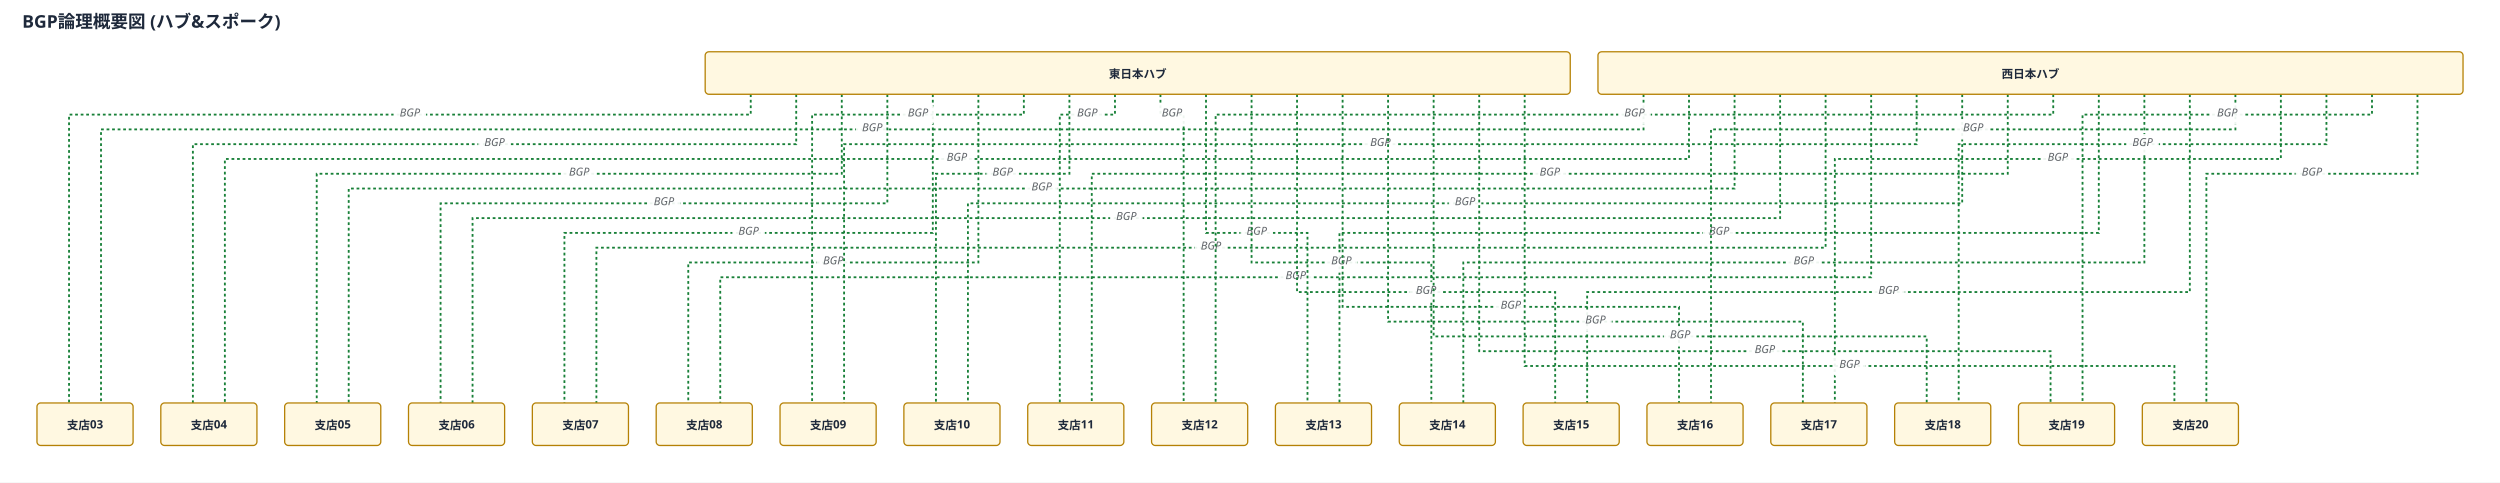
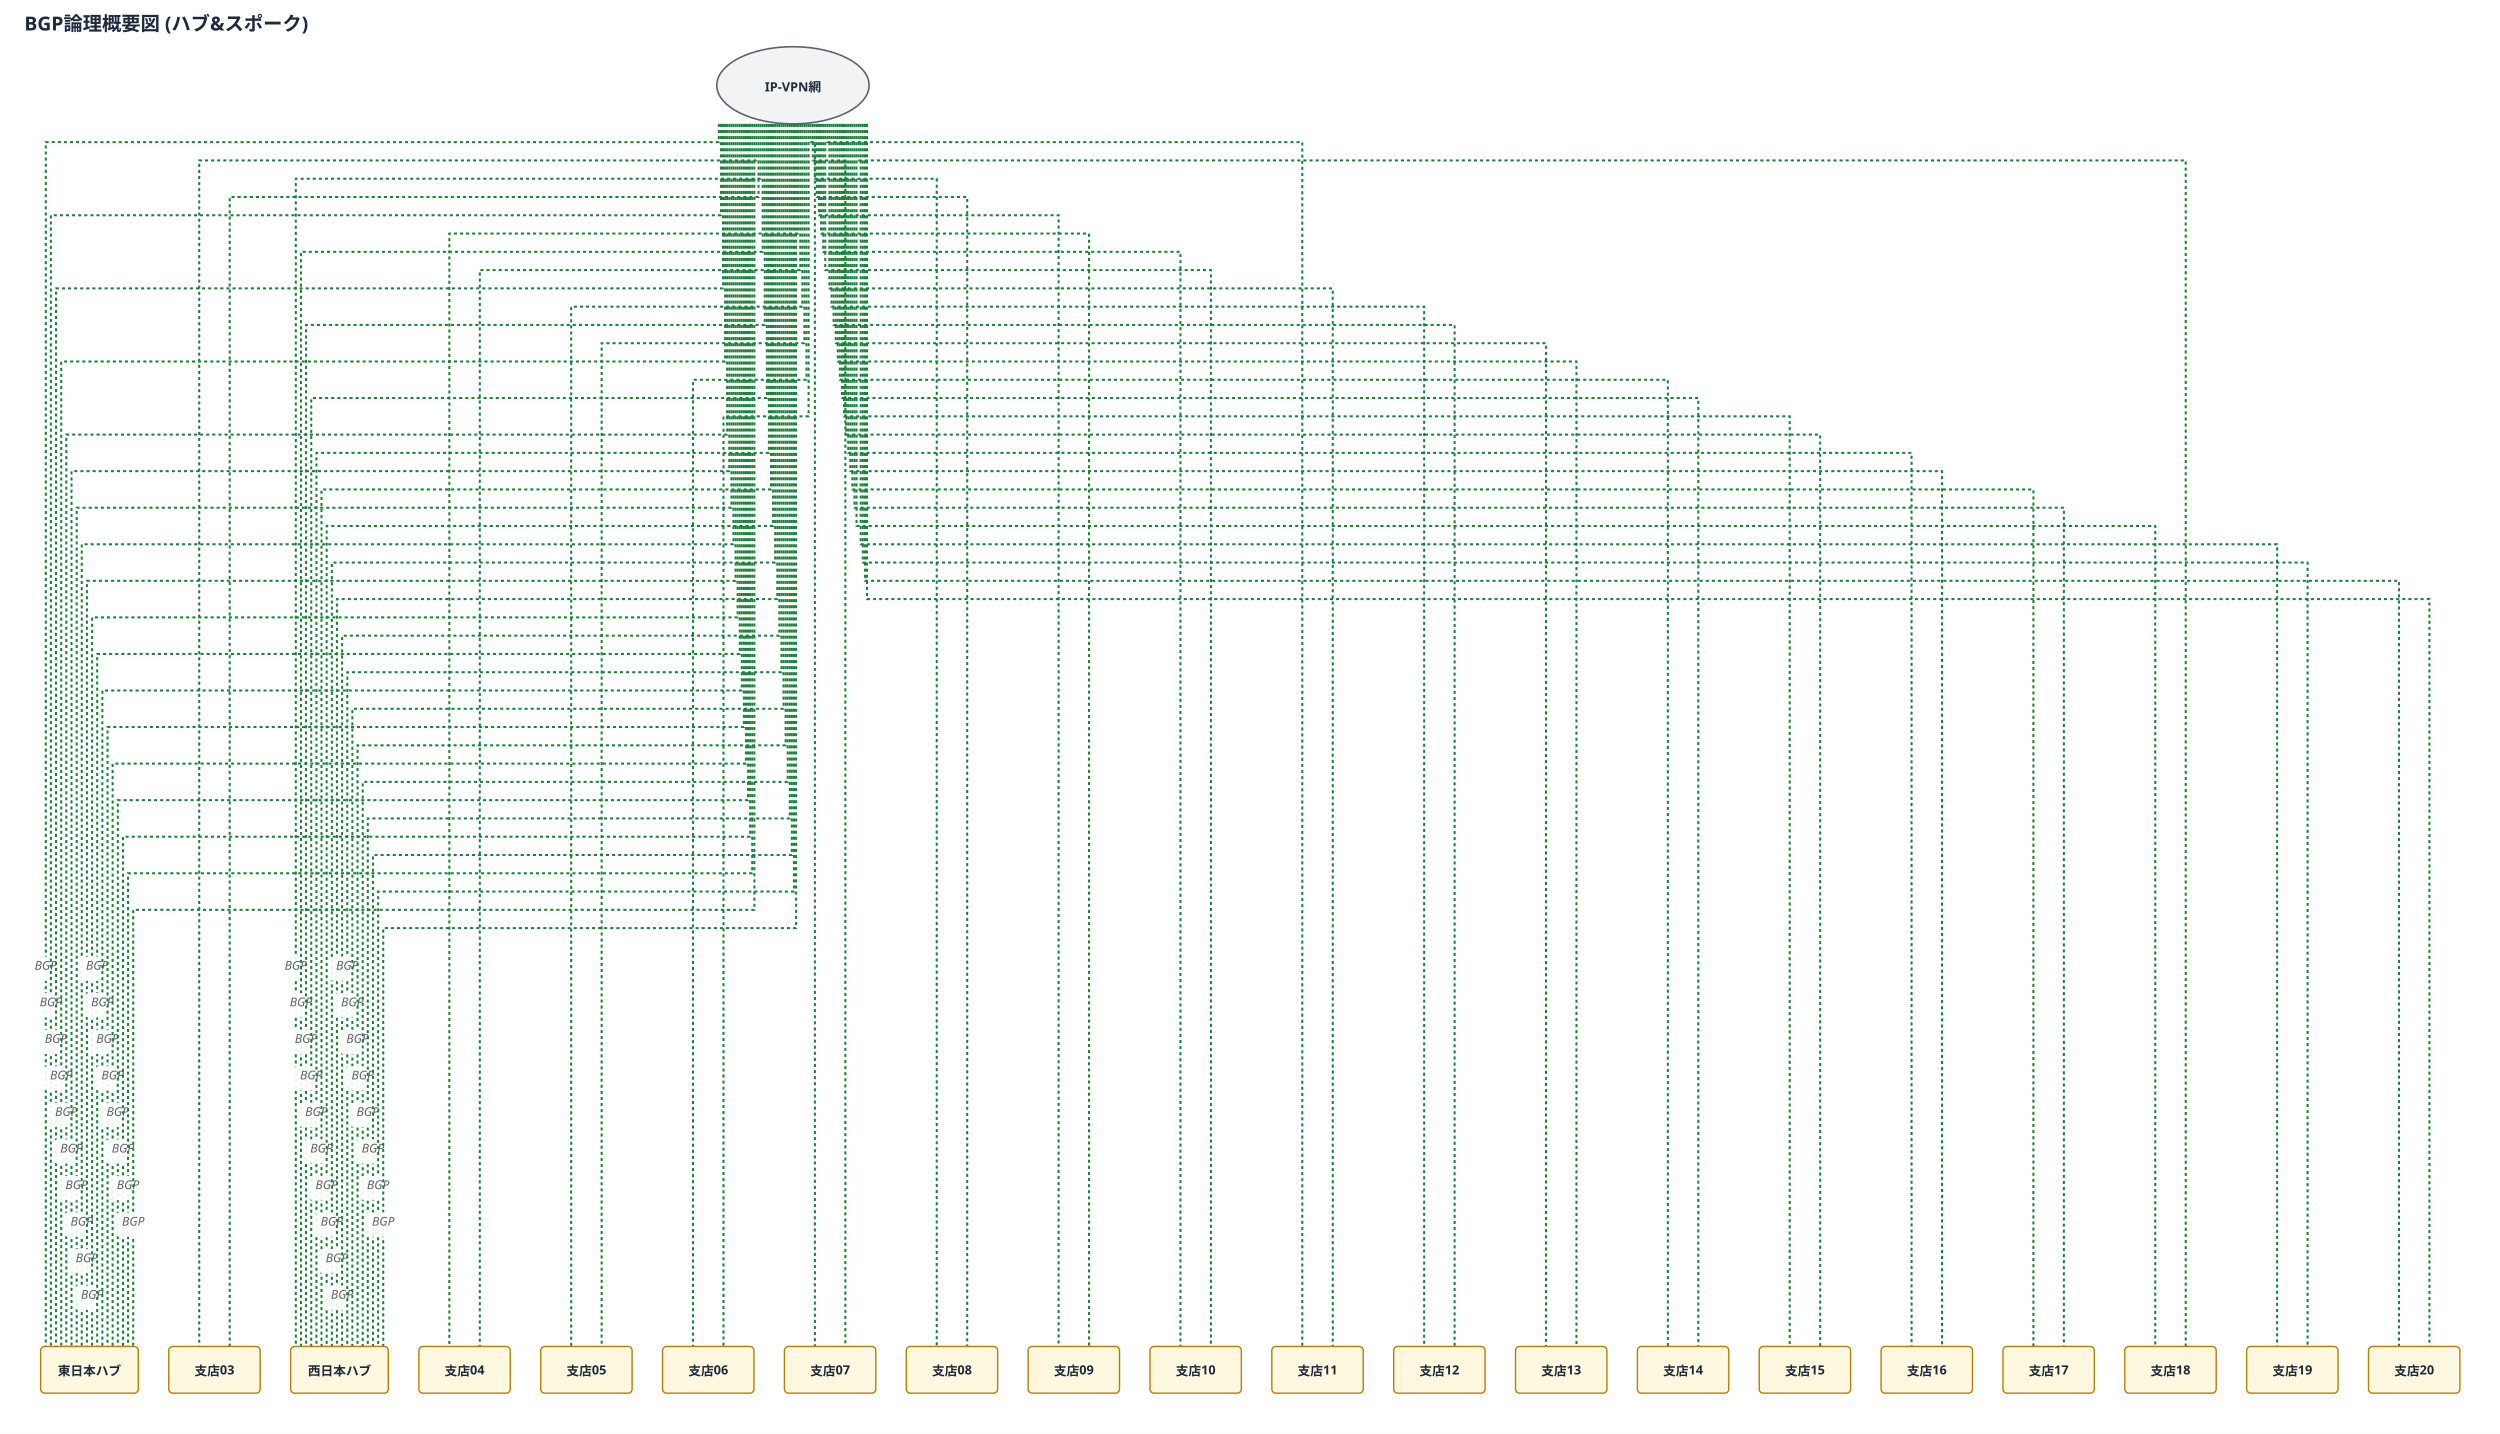
- <svg xmlns="http://www.w3.org/2000/svg" width="2705" height="522" viewBox="0 0 2705 522" font-family="'Segoe UI','Hiragino Sans','Noto Sans JP',Meiryo,sans-serif">
+ <svg xmlns="http://www.w3.org/2000/svg" width="2462" height="1412" viewBox="0 0 2462 1412" font-family="'Segoe UI','Hiragino Sans','Noto Sans JP',Meiryo,sans-serif">
  <defs />
  <rect width="100%" height="100%" fill="#ffffff" />
  <text x="24" y="30" font-size="19" font-weight="700" fill="#1e293b">BGP論理概要図 (ハブ&amp;スポーク)</text>
-   <polyline points="812.3,102.0 812.3,124.0 74.7,124.0 74.7,436.0" fill="none" stroke="#188038" stroke-width="2.0" opacity="1.0" stroke-dasharray="3 3" />
-   <rect x="425.8" y="113.0" width="35.2" height="22.0" rx="4" fill="#ffffff" fill-opacity="0.92" opacity="1.0" />
-   <text x="443.5" y="126.0" text-anchor="middle" font-size="12" font-style="italic" font-weight="400" fill="#5f6368" opacity="1.0">BGP</text>
-   <polyline points="1778.3,102.0 1778.3,140.0 109.3,140.0 109.3,436.0" fill="none" stroke="#188038" stroke-width="2.0" opacity="1.0" stroke-dasharray="3 3" />
-   <rect x="926.2" y="129.0" width="35.2" height="22.0" rx="4" fill="#ffffff" fill-opacity="0.92" opacity="1.0" />
-   <text x="943.8" y="142.0" text-anchor="middle" font-size="12" font-style="italic" font-weight="400" fill="#5f6368" opacity="1.0">BGP</text>
-   <polyline points="861.5,102.0 861.5,156.0 208.7,156.0 208.7,436.0" fill="none" stroke="#188038" stroke-width="2.0" opacity="1.0" stroke-dasharray="3 3" />
-   <rect x="517.5" y="145.0" width="35.2" height="22.0" rx="4" fill="#ffffff" fill-opacity="0.92" opacity="1.0" />
-   <text x="535.1" y="158.0" text-anchor="middle" font-size="12" font-style="italic" font-weight="400" fill="#5f6368" opacity="1.0">BGP</text>
-   <polyline points="1827.5,102.0 1827.5,172.0 243.3,172.0 243.3,436.0" fill="none" stroke="#188038" stroke-width="2.0" opacity="1.0" stroke-dasharray="3 3" />
-   <rect x="1017.8" y="161.0" width="35.2" height="22.0" rx="4" fill="#ffffff" fill-opacity="0.92" opacity="1.0" />
-   <text x="1035.4" y="174.0" text-anchor="middle" font-size="12" font-style="italic" font-weight="400" fill="#5f6368" opacity="1.0">BGP</text>
-   <polyline points="910.8,102.0 910.8,188.0 342.7,188.0 342.7,436.0" fill="none" stroke="#188038" stroke-width="2.0" opacity="1.0" stroke-dasharray="3 3" />
-   <rect x="609.1" y="177.0" width="35.2" height="22.0" rx="4" fill="#ffffff" fill-opacity="0.92" opacity="1.0" />
-   <text x="626.7" y="190.0" text-anchor="middle" font-size="12" font-style="italic" font-weight="400" fill="#5f6368" opacity="1.0">BGP</text>
-   <polyline points="1876.8,102.0 1876.8,204.0 377.3,204.0 377.3,436.0" fill="none" stroke="#188038" stroke-width="2.0" opacity="1.0" stroke-dasharray="3 3" />
-   <rect x="1109.4" y="193.0" width="35.2" height="22.0" rx="4" fill="#ffffff" fill-opacity="0.92" opacity="1.0" />
-   <text x="1127.1" y="206.0" text-anchor="middle" font-size="12" font-style="italic" font-weight="400" fill="#5f6368" opacity="1.0">BGP</text>
-   <polyline points="960.1,102.0 960.1,220.0 476.7,220.0 476.7,436.0" fill="none" stroke="#188038" stroke-width="2.0" opacity="1.0" stroke-dasharray="3 3" />
-   <rect x="700.7" y="209.0" width="35.2" height="22.0" rx="4" fill="#ffffff" fill-opacity="0.92" opacity="1.0" />
-   <text x="718.4" y="222.0" text-anchor="middle" font-size="12" font-style="italic" font-weight="400" fill="#5f6368" opacity="1.0">BGP</text>
-   <polyline points="1926.1,102.0 1926.1,236.0 511.3,236.0 511.3,436.0" fill="none" stroke="#188038" stroke-width="2.0" opacity="1.0" stroke-dasharray="3 3" />
-   <rect x="1201.1" y="225.0" width="35.2" height="22.0" rx="4" fill="#ffffff" fill-opacity="0.92" opacity="1.0" />
-   <text x="1218.7" y="238.0" text-anchor="middle" font-size="12" font-style="italic" font-weight="400" fill="#5f6368" opacity="1.0">BGP</text>
-   <polyline points="1009.3,102.0 1009.3,252.0 610.7,252.0 610.7,436.0" fill="none" stroke="#188038" stroke-width="2.0" opacity="1.0" stroke-dasharray="3 3" />
-   <rect x="792.4" y="241.0" width="35.2" height="22.0" rx="4" fill="#ffffff" fill-opacity="0.92" opacity="1.0" />
-   <text x="810.0" y="254.0" text-anchor="middle" font-size="12" font-style="italic" font-weight="400" fill="#5f6368" opacity="1.0">BGP</text>
-   <polyline points="1975.3,102.0 1975.3,268.0 645.3,268.0 645.3,436.0" fill="none" stroke="#188038" stroke-width="2.0" opacity="1.0" stroke-dasharray="3 3" />
-   <rect x="1292.7" y="257.0" width="35.2" height="22.0" rx="4" fill="#ffffff" fill-opacity="0.92" opacity="1.0" />
-   <text x="1310.3" y="270.0" text-anchor="middle" font-size="12" font-style="italic" font-weight="400" fill="#5f6368" opacity="1.0">BGP</text>
-   <polyline points="1058.6,102.0 1058.6,284.0 744.7,284.0 744.7,436.0" fill="none" stroke="#188038" stroke-width="2.0" opacity="1.0" stroke-dasharray="3 3" />
-   <rect x="884.0" y="273.0" width="35.2" height="22.0" rx="4" fill="#ffffff" fill-opacity="0.92" opacity="1.0" />
-   <text x="901.6" y="286.0" text-anchor="middle" font-size="12" font-style="italic" font-weight="400" fill="#5f6368" opacity="1.0">BGP</text>
-   <polyline points="2024.6,102.0 2024.6,300.0 779.3,300.0 779.3,436.0" fill="none" stroke="#188038" stroke-width="2.0" opacity="1.0" stroke-dasharray="3 3" />
-   <rect x="1384.3" y="289.0" width="35.2" height="22.0" rx="4" fill="#ffffff" fill-opacity="0.92" opacity="1.0" />
-   <text x="1402.0" y="302.0" text-anchor="middle" font-size="12" font-style="italic" font-weight="400" fill="#5f6368" opacity="1.0">BGP</text>
-   <polyline points="1107.8,102.0 1107.8,124.0 878.7,124.0 878.7,436.0" fill="none" stroke="#188038" stroke-width="2.0" opacity="1.0" stroke-dasharray="3 3" />
-   <rect x="975.6" y="113.0" width="35.2" height="22.0" rx="4" fill="#ffffff" fill-opacity="0.92" opacity="1.0" />
-   <text x="993.3" y="126.0" text-anchor="middle" font-size="12" font-style="italic" font-weight="400" fill="#5f6368" opacity="1.0">BGP</text>
-   <polyline points="2073.8,102.0 2073.8,156.0 913.3,156.0 913.3,436.0" fill="none" stroke="#188038" stroke-width="2.0" opacity="1.0" stroke-dasharray="3 3" />
-   <rect x="1476.0" y="145.0" width="35.2" height="22.0" rx="4" fill="#ffffff" fill-opacity="0.92" opacity="1.0" />
-   <text x="1493.6" y="158.0" text-anchor="middle" font-size="12" font-style="italic" font-weight="400" fill="#5f6368" opacity="1.0">BGP</text>
-   <polyline points="1157.1,102.0 1157.1,188.0 1012.7,188.0 1012.7,436.0" fill="none" stroke="#188038" stroke-width="2.0" opacity="1.0" stroke-dasharray="3 3" />
-   <rect x="1067.3" y="177.0" width="35.2" height="22.0" rx="4" fill="#ffffff" fill-opacity="0.92" opacity="1.0" />
-   <text x="1084.9" y="190.0" text-anchor="middle" font-size="12" font-style="italic" font-weight="400" fill="#5f6368" opacity="1.0">BGP</text>
-   <polyline points="2123.1,102.0 2123.1,220.0 1047.3,220.0 1047.3,436.0" fill="none" stroke="#188038" stroke-width="2.0" opacity="1.0" stroke-dasharray="3 3" />
-   <rect x="1567.6" y="209.0" width="35.2" height="22.0" rx="4" fill="#ffffff" fill-opacity="0.92" opacity="1.0" />
-   <text x="1585.2" y="222.0" text-anchor="middle" font-size="12" font-style="italic" font-weight="400" fill="#5f6368" opacity="1.0">BGP</text>
-   <polyline points="1206.4,102.0 1206.4,124.0 1146.7,124.0 1146.7,436.0" fill="none" stroke="#188038" stroke-width="2.0" opacity="1.0" stroke-dasharray="3 3" />
-   <rect x="1158.9" y="113.0" width="35.2" height="22.0" rx="4" fill="#ffffff" fill-opacity="0.92" opacity="1.0" />
-   <text x="1176.5" y="126.0" text-anchor="middle" font-size="12" font-style="italic" font-weight="400" fill="#5f6368" opacity="1.0">BGP</text>
-   <polyline points="2172.4,102.0 2172.4,188.0 1181.3,188.0 1181.3,436.0" fill="none" stroke="#188038" stroke-width="2.0" opacity="1.0" stroke-dasharray="3 3" />
-   <rect x="1659.2" y="177.0" width="35.2" height="22.0" rx="4" fill="#ffffff" fill-opacity="0.92" opacity="1.0" />
-   <text x="1676.9" y="190.0" text-anchor="middle" font-size="12" font-style="italic" font-weight="400" fill="#5f6368" opacity="1.0">BGP</text>
-   <polyline points="1255.6,102.0 1255.6,124.0 1280.7,124.0 1280.7,436.0" fill="none" stroke="#188038" stroke-width="2.0" opacity="1.0" stroke-dasharray="3 3" />
-   <rect x="1250.5" y="113.0" width="35.2" height="22.0" rx="4" fill="#ffffff" fill-opacity="0.92" opacity="1.0" />
-   <text x="1268.1" y="126.0" text-anchor="middle" font-size="12" font-style="italic" font-weight="400" fill="#5f6368" opacity="1.0">BGP</text>
-   <polyline points="2221.6,102.0 2221.6,124.0 1315.3,124.0 1315.3,436.0" fill="none" stroke="#188038" stroke-width="2.0" opacity="1.0" stroke-dasharray="3 3" />
-   <rect x="1750.9" y="113.0" width="35.2" height="22.0" rx="4" fill="#ffffff" fill-opacity="0.92" opacity="1.0" />
-   <text x="1768.5" y="126.0" text-anchor="middle" font-size="12" font-style="italic" font-weight="400" fill="#5f6368" opacity="1.0">BGP</text>
-   <polyline points="1304.9,102.0 1304.9,252.0 1414.7,252.0 1414.7,436.0" fill="none" stroke="#188038" stroke-width="2.0" opacity="1.0" stroke-dasharray="3 3" />
-   <rect x="1342.2" y="241.0" width="35.2" height="22.0" rx="4" fill="#ffffff" fill-opacity="0.92" opacity="1.0" />
-   <text x="1359.8" y="254.0" text-anchor="middle" font-size="12" font-style="italic" font-weight="400" fill="#5f6368" opacity="1.0">BGP</text>
-   <polyline points="2270.9,102.0 2270.9,252.0 1449.3,252.0 1449.3,436.0" fill="none" stroke="#188038" stroke-width="2.0" opacity="1.0" stroke-dasharray="3 3" />
-   <rect x="1842.5" y="241.0" width="35.2" height="22.0" rx="4" fill="#ffffff" fill-opacity="0.92" opacity="1.0" />
-   <text x="1860.1" y="254.0" text-anchor="middle" font-size="12" font-style="italic" font-weight="400" fill="#5f6368" opacity="1.0">BGP</text>
-   <polyline points="1354.2,102.0 1354.2,284.0 1548.7,284.0 1548.7,436.0" fill="none" stroke="#188038" stroke-width="2.0" opacity="1.0" stroke-dasharray="3 3" />
-   <rect x="1433.8" y="273.0" width="35.2" height="22.0" rx="4" fill="#ffffff" fill-opacity="0.92" opacity="1.0" />
-   <text x="1451.4" y="286.0" text-anchor="middle" font-size="12" font-style="italic" font-weight="400" fill="#5f6368" opacity="1.0">BGP</text>
-   <polyline points="2320.2,102.0 2320.2,284.0 1583.3,284.0 1583.3,436.0" fill="none" stroke="#188038" stroke-width="2.0" opacity="1.0" stroke-dasharray="3 3" />
-   <rect x="1934.1" y="273.0" width="35.2" height="22.0" rx="4" fill="#ffffff" fill-opacity="0.92" opacity="1.0" />
-   <text x="1951.7" y="286.0" text-anchor="middle" font-size="12" font-style="italic" font-weight="400" fill="#5f6368" opacity="1.0">BGP</text>
-   <polyline points="1403.4,102.0 1403.4,316.0 1682.7,316.0 1682.7,436.0" fill="none" stroke="#188038" stroke-width="2.0" opacity="1.0" stroke-dasharray="3 3" />
-   <rect x="1525.4" y="305.0" width="35.2" height="22.0" rx="4" fill="#ffffff" fill-opacity="0.92" opacity="1.0" />
-   <text x="1543.0" y="318.0" text-anchor="middle" font-size="12" font-style="italic" font-weight="400" fill="#5f6368" opacity="1.0">BGP</text>
-   <polyline points="2369.4,102.0 2369.4,316.0 1717.3,316.0 1717.3,436.0" fill="none" stroke="#188038" stroke-width="2.0" opacity="1.0" stroke-dasharray="3 3" />
-   <rect x="2025.8" y="305.0" width="35.2" height="22.0" rx="4" fill="#ffffff" fill-opacity="0.92" opacity="1.0" />
-   <text x="2043.4" y="318.0" text-anchor="middle" font-size="12" font-style="italic" font-weight="400" fill="#5f6368" opacity="1.0">BGP</text>
-   <polyline points="1452.7,102.0 1452.7,332.0 1816.7,332.0 1816.7,436.0" fill="none" stroke="#188038" stroke-width="2.0" opacity="1.0" stroke-dasharray="3 3" />
-   <rect x="1617.1" y="321.0" width="35.2" height="22.0" rx="4" fill="#ffffff" fill-opacity="0.92" opacity="1.0" />
-   <text x="1634.7" y="334.0" text-anchor="middle" font-size="12" font-style="italic" font-weight="400" fill="#5f6368" opacity="1.0">BGP</text>
-   <polyline points="2418.7,102.0 2418.7,140.0 1851.3,140.0 1851.3,436.0" fill="none" stroke="#188038" stroke-width="2.0" opacity="1.0" stroke-dasharray="3 3" />
-   <rect x="2117.4" y="129.0" width="35.2" height="22.0" rx="4" fill="#ffffff" fill-opacity="0.92" opacity="1.0" />
-   <text x="2135.0" y="142.0" text-anchor="middle" font-size="12" font-style="italic" font-weight="400" fill="#5f6368" opacity="1.0">BGP</text>
-   <polyline points="1501.9,102.0 1501.9,348.0 1950.7,348.0 1950.7,436.0" fill="none" stroke="#188038" stroke-width="2.0" opacity="1.0" stroke-dasharray="3 3" />
-   <rect x="1708.7" y="337.0" width="35.2" height="22.0" rx="4" fill="#ffffff" fill-opacity="0.92" opacity="1.0" />
-   <text x="1726.3" y="350.0" text-anchor="middle" font-size="12" font-style="italic" font-weight="400" fill="#5f6368" opacity="1.0">BGP</text>
-   <polyline points="2467.9,102.0 2467.9,172.0 1985.3,172.0 1985.3,436.0" fill="none" stroke="#188038" stroke-width="2.0" opacity="1.0" stroke-dasharray="3 3" />
-   <rect x="2209.0" y="161.0" width="35.2" height="22.0" rx="4" fill="#ffffff" fill-opacity="0.92" opacity="1.0" />
-   <text x="2226.6" y="174.0" text-anchor="middle" font-size="12" font-style="italic" font-weight="400" fill="#5f6368" opacity="1.0">BGP</text>
-   <polyline points="1551.2,102.0 1551.2,364.0 2084.7,364.0 2084.7,436.0" fill="none" stroke="#188038" stroke-width="2.0" opacity="1.0" stroke-dasharray="3 3" />
-   <rect x="1800.3" y="353.0" width="35.2" height="22.0" rx="4" fill="#ffffff" fill-opacity="0.92" opacity="1.0" />
-   <text x="1817.9" y="366.0" text-anchor="middle" font-size="12" font-style="italic" font-weight="400" fill="#5f6368" opacity="1.0">BGP</text>
-   <polyline points="2517.2,102.0 2517.2,156.0 2119.3,156.0 2119.3,436.0" fill="none" stroke="#188038" stroke-width="2.0" opacity="1.0" stroke-dasharray="3 3" />
-   <rect x="2300.6" y="145.0" width="35.2" height="22.0" rx="4" fill="#ffffff" fill-opacity="0.92" opacity="1.0" />
-   <text x="2318.3" y="158.0" text-anchor="middle" font-size="12" font-style="italic" font-weight="400" fill="#5f6368" opacity="1.0">BGP</text>
-   <polyline points="1600.5,102.0 1600.5,380.0 2218.7,380.0 2218.7,436.0" fill="none" stroke="#188038" stroke-width="2.0" opacity="1.0" stroke-dasharray="3 3" />
-   <rect x="1891.9" y="369.0" width="35.2" height="22.0" rx="4" fill="#ffffff" fill-opacity="0.92" opacity="1.0" />
-   <text x="1909.6" y="382.0" text-anchor="middle" font-size="12" font-style="italic" font-weight="400" fill="#5f6368" opacity="1.0">BGP</text>
-   <polyline points="2566.5,102.0 2566.5,124.0 2253.3,124.0 2253.3,436.0" fill="none" stroke="#188038" stroke-width="2.0" opacity="1.0" stroke-dasharray="3 3" />
-   <rect x="2392.3" y="113.0" width="35.2" height="22.0" rx="4" fill="#ffffff" fill-opacity="0.92" opacity="1.0" />
-   <text x="2409.9" y="126.0" text-anchor="middle" font-size="12" font-style="italic" font-weight="400" fill="#5f6368" opacity="1.0">BGP</text>
-   <polyline points="1649.7,102.0 1649.7,396.0 2352.7,396.0 2352.7,436.0" fill="none" stroke="#188038" stroke-width="2.0" opacity="1.0" stroke-dasharray="3 3" />
-   <rect x="1983.6" y="385.0" width="35.2" height="22.0" rx="4" fill="#ffffff" fill-opacity="0.92" opacity="1.0" />
-   <text x="2001.2" y="398.0" text-anchor="middle" font-size="12" font-style="italic" font-weight="400" fill="#5f6368" opacity="1.0">BGP</text>
-   <polyline points="2615.7,102.0 2615.7,188.0 2387.3,188.0 2387.3,436.0" fill="none" stroke="#188038" stroke-width="2.0" opacity="1.0" stroke-dasharray="3 3" />
-   <rect x="2483.9" y="177.0" width="35.2" height="22.0" rx="4" fill="#ffffff" fill-opacity="0.92" opacity="1.0" />
-   <text x="2501.5" y="190.0" text-anchor="middle" font-size="12" font-style="italic" font-weight="400" fill="#5f6368" opacity="1.0">BGP</text>
-   <rect x="763.0" y="56.0" width="936.0" height="46.0" rx="4" fill="#fff8e1" stroke="#b58105" stroke-width="1.4" />
-   <text x="1231.0" y="79.0" text-anchor="middle" dominant-baseline="central" font-size="12.5" font-weight="600" fill="#1e293b">東日本ハブ</text>
-   <rect x="40.0" y="436.0" width="104.0" height="46.0" rx="4" fill="#fff8e1" stroke="#b58105" stroke-width="1.4" />
-   <text x="92.0" y="459.0" text-anchor="middle" dominant-baseline="central" font-size="12.5" font-weight="600" fill="#1e293b">支店03</text>
-   <rect x="1729.0" y="56.0" width="936.0" height="46.0" rx="4" fill="#fff8e1" stroke="#b58105" stroke-width="1.4" />
-   <text x="2197.0" y="79.0" text-anchor="middle" dominant-baseline="central" font-size="12.5" font-weight="600" fill="#1e293b">西日本ハブ</text>
-   <rect x="174.0" y="436.0" width="104.0" height="46.0" rx="4" fill="#fff8e1" stroke="#b58105" stroke-width="1.4" />
-   <text x="226.0" y="459.0" text-anchor="middle" dominant-baseline="central" font-size="12.5" font-weight="600" fill="#1e293b">支店04</text>
-   <rect x="308.0" y="436.0" width="104.0" height="46.0" rx="4" fill="#fff8e1" stroke="#b58105" stroke-width="1.4" />
-   <text x="360.0" y="459.0" text-anchor="middle" dominant-baseline="central" font-size="12.5" font-weight="600" fill="#1e293b">支店05</text>
-   <rect x="442.0" y="436.0" width="104.0" height="46.0" rx="4" fill="#fff8e1" stroke="#b58105" stroke-width="1.4" />
-   <text x="494.0" y="459.0" text-anchor="middle" dominant-baseline="central" font-size="12.5" font-weight="600" fill="#1e293b">支店06</text>
-   <rect x="576.0" y="436.0" width="104.0" height="46.0" rx="4" fill="#fff8e1" stroke="#b58105" stroke-width="1.4" />
-   <text x="628.0" y="459.0" text-anchor="middle" dominant-baseline="central" font-size="12.5" font-weight="600" fill="#1e293b">支店07</text>
-   <rect x="710.0" y="436.0" width="104.0" height="46.0" rx="4" fill="#fff8e1" stroke="#b58105" stroke-width="1.4" />
-   <text x="762.0" y="459.0" text-anchor="middle" dominant-baseline="central" font-size="12.5" font-weight="600" fill="#1e293b">支店08</text>
-   <rect x="844.0" y="436.0" width="104.0" height="46.0" rx="4" fill="#fff8e1" stroke="#b58105" stroke-width="1.4" />
-   <text x="896.0" y="459.0" text-anchor="middle" dominant-baseline="central" font-size="12.5" font-weight="600" fill="#1e293b">支店09</text>
-   <rect x="978.0" y="436.0" width="104.0" height="46.0" rx="4" fill="#fff8e1" stroke="#b58105" stroke-width="1.4" />
-   <text x="1030.0" y="459.0" text-anchor="middle" dominant-baseline="central" font-size="12.5" font-weight="600" fill="#1e293b">支店10</text>
-   <rect x="1112.0" y="436.0" width="104.0" height="46.0" rx="4" fill="#fff8e1" stroke="#b58105" stroke-width="1.4" />
-   <text x="1164.0" y="459.0" text-anchor="middle" dominant-baseline="central" font-size="12.5" font-weight="600" fill="#1e293b">支店11</text>
-   <rect x="1246.0" y="436.0" width="104.0" height="46.0" rx="4" fill="#fff8e1" stroke="#b58105" stroke-width="1.4" />
-   <text x="1298.0" y="459.0" text-anchor="middle" dominant-baseline="central" font-size="12.5" font-weight="600" fill="#1e293b">支店12</text>
-   <rect x="1380.0" y="436.0" width="104.0" height="46.0" rx="4" fill="#fff8e1" stroke="#b58105" stroke-width="1.4" />
-   <text x="1432.0" y="459.0" text-anchor="middle" dominant-baseline="central" font-size="12.5" font-weight="600" fill="#1e293b">支店13</text>
-   <rect x="1514.0" y="436.0" width="104.0" height="46.0" rx="4" fill="#fff8e1" stroke="#b58105" stroke-width="1.4" />
-   <text x="1566.0" y="459.0" text-anchor="middle" dominant-baseline="central" font-size="12.5" font-weight="600" fill="#1e293b">支店14</text>
-   <rect x="1648.0" y="436.0" width="104.0" height="46.0" rx="4" fill="#fff8e1" stroke="#b58105" stroke-width="1.4" />
-   <text x="1700.0" y="459.0" text-anchor="middle" dominant-baseline="central" font-size="12.5" font-weight="600" fill="#1e293b">支店15</text>
-   <rect x="1782.0" y="436.0" width="104.0" height="46.0" rx="4" fill="#fff8e1" stroke="#b58105" stroke-width="1.4" />
-   <text x="1834.0" y="459.0" text-anchor="middle" dominant-baseline="central" font-size="12.5" font-weight="600" fill="#1e293b">支店16</text>
-   <rect x="1916.0" y="436.0" width="104.0" height="46.0" rx="4" fill="#fff8e1" stroke="#b58105" stroke-width="1.4" />
-   <text x="1968.0" y="459.0" text-anchor="middle" dominant-baseline="central" font-size="12.5" font-weight="600" fill="#1e293b">支店17</text>
-   <rect x="2050.0" y="436.0" width="104.0" height="46.0" rx="4" fill="#fff8e1" stroke="#b58105" stroke-width="1.4" />
-   <text x="2102.0" y="459.0" text-anchor="middle" dominant-baseline="central" font-size="12.5" font-weight="600" fill="#1e293b">支店18</text>
-   <rect x="2184.0" y="436.0" width="104.0" height="46.0" rx="4" fill="#fff8e1" stroke="#b58105" stroke-width="1.4" />
-   <text x="2236.0" y="459.0" text-anchor="middle" dominant-baseline="central" font-size="12.5" font-weight="600" fill="#1e293b">支店19</text>
-   <rect x="2318.0" y="436.0" width="104.0" height="46.0" rx="4" fill="#fff8e1" stroke="#b58105" stroke-width="1.4" />
-   <text x="2370.0" y="459.0" text-anchor="middle" dominant-baseline="central" font-size="12.5" font-weight="600" fill="#1e293b">支店20</text>
+   <polyline points="707.9,122.0 707.9,140.0 45.1,140.0 45.1,1326.0" fill="none" stroke="#188038" stroke-width="2.0" opacity="1.0" stroke-dasharray="3 3" />
+   <rect x="27.4" y="942.0" width="35.2" height="24.0" rx="4" fill="#ffffff" fill-opacity="0.92" opacity="1.0" />
+   <text x="45.1" y="955.0" text-anchor="middle" font-size="12" font-style="italic" font-weight="400" fill="#5f6368" opacity="1.0">BGP</text>
+   <polyline points="744.9,122.0 744.9,158.0 196.2,158.0 196.2,1326.0" fill="none" stroke="#188038" stroke-width="2.0" opacity="1.0" stroke-dasharray="3 3" />
+   <polyline points="749.0,122.0 749.0,176.0 291.3,176.0 291.3,1326.0" fill="none" stroke="#188038" stroke-width="2.0" opacity="1.0" stroke-dasharray="3 3" />
+   <rect x="273.7" y="942.0" width="35.2" height="24.0" rx="4" fill="#ffffff" fill-opacity="0.92" opacity="1.0" />
+   <text x="291.3" y="955.0" text-anchor="middle" font-size="12" font-style="italic" font-weight="400" fill="#5f6368" opacity="1.0">BGP</text>
+   <polyline points="747.0,122.0 747.0,194.0 226.2,194.0 226.2,1326.0" fill="none" stroke="#188038" stroke-width="2.0" opacity="1.0" stroke-dasharray="3 3" />
+   <polyline points="710.0,122.0 710.0,212.0 50.1,212.0 50.1,1326.0" fill="none" stroke="#188038" stroke-width="2.0" opacity="1.0" stroke-dasharray="3 3" />
+   <rect x="32.5" y="978.0" width="35.2" height="24.0" rx="4" fill="#ffffff" fill-opacity="0.92" opacity="1.0" />
+   <text x="50.1" y="991.0" text-anchor="middle" font-size="12" font-style="italic" font-weight="400" fill="#5f6368" opacity="1.0">BGP</text>
+   <polyline points="786.0,122.0 786.0,230.0 442.5,230.0 442.5,1326.0" fill="none" stroke="#188038" stroke-width="2.0" opacity="1.0" stroke-dasharray="3 3" />
+   <polyline points="751.1,122.0 751.1,248.0 296.4,248.0 296.4,1326.0" fill="none" stroke="#188038" stroke-width="2.0" opacity="1.0" stroke-dasharray="3 3" />
+   <rect x="278.8" y="978.0" width="35.2" height="24.0" rx="4" fill="#ffffff" fill-opacity="0.92" opacity="1.0" />
+   <text x="296.4" y="991.0" text-anchor="middle" font-size="12" font-style="italic" font-weight="400" fill="#5f6368" opacity="1.0">BGP</text>
+   <polyline points="788.1,122.0 788.1,266.0 472.5,266.0 472.5,1326.0" fill="none" stroke="#188038" stroke-width="2.0" opacity="1.0" stroke-dasharray="3 3" />
+   <polyline points="712.0,122.0 712.0,284.0 55.2,284.0 55.2,1326.0" fill="none" stroke="#188038" stroke-width="2.0" opacity="1.0" stroke-dasharray="3 3" />
+   <rect x="37.6" y="1014.0" width="35.2" height="24.0" rx="4" fill="#ffffff" fill-opacity="0.92" opacity="1.0" />
+   <text x="55.2" y="1027.0" text-anchor="middle" font-size="12" font-style="italic" font-weight="400" fill="#5f6368" opacity="1.0">BGP</text>
+   <polyline points="790.1,122.0 790.1,302.0 562.5,302.0 562.5,1326.0" fill="none" stroke="#188038" stroke-width="2.0" opacity="1.0" stroke-dasharray="3 3" />
+   <polyline points="753.1,122.0 753.1,320.0 301.4,320.0 301.4,1326.0" fill="none" stroke="#188038" stroke-width="2.0" opacity="1.0" stroke-dasharray="3 3" />
+   <rect x="283.8" y="1014.0" width="35.2" height="24.0" rx="4" fill="#ffffff" fill-opacity="0.92" opacity="1.0" />
+   <text x="301.4" y="1027.0" text-anchor="middle" font-size="12" font-style="italic" font-weight="400" fill="#5f6368" opacity="1.0">BGP</text>
+   <polyline points="792.2,122.0 792.2,338.0 592.5,338.0 592.5,1326.0" fill="none" stroke="#188038" stroke-width="2.0" opacity="1.0" stroke-dasharray="3 3" />
+   <polyline points="714.1,122.0 714.1,356.0 60.3,356.0 60.3,1326.0" fill="none" stroke="#188038" stroke-width="2.0" opacity="1.0" stroke-dasharray="3 3" />
+   <rect x="42.6" y="1050.0" width="35.2" height="24.0" rx="4" fill="#ffffff" fill-opacity="0.92" opacity="1.0" />
+   <text x="60.3" y="1063.0" text-anchor="middle" font-size="12" font-style="italic" font-weight="400" fill="#5f6368" opacity="1.0">BGP</text>
+   <polyline points="794.2,122.0 794.2,374.0 682.5,374.0 682.5,1326.0" fill="none" stroke="#188038" stroke-width="2.0" opacity="1.0" stroke-dasharray="3 3" />
+   <polyline points="755.2,122.0 755.2,392.0 306.5,392.0 306.5,1326.0" fill="none" stroke="#188038" stroke-width="2.0" opacity="1.0" stroke-dasharray="3 3" />
+   <rect x="288.9" y="1050.0" width="35.2" height="24.0" rx="4" fill="#ffffff" fill-opacity="0.92" opacity="1.0" />
+   <text x="306.5" y="1063.0" text-anchor="middle" font-size="12" font-style="italic" font-weight="400" fill="#5f6368" opacity="1.0">BGP</text>
+   <polyline points="796.3,122.0 796.3,410.0 712.5,410.0 712.5,1326.0" fill="none" stroke="#188038" stroke-width="2.0" opacity="1.0" stroke-dasharray="3 3" />
+   <polyline points="716.1,122.0 716.1,428.0 65.3,428.0 65.3,1326.0" fill="none" stroke="#188038" stroke-width="2.0" opacity="1.0" stroke-dasharray="3 3" />
+   <rect x="47.7" y="1086.0" width="35.2" height="24.0" rx="4" fill="#ffffff" fill-opacity="0.92" opacity="1.0" />
+   <text x="65.3" y="1099.0" text-anchor="middle" font-size="12" font-style="italic" font-weight="400" fill="#5f6368" opacity="1.0">BGP</text>
+   <polyline points="798.3,122.0 798.3,140.0 802.5,140.0 802.5,1326.0" fill="none" stroke="#188038" stroke-width="2.0" opacity="1.0" stroke-dasharray="3 3" />
+   <polyline points="757.2,122.0 757.2,446.0 311.6,446.0 311.6,1326.0" fill="none" stroke="#188038" stroke-width="2.0" opacity="1.0" stroke-dasharray="3 3" />
+   <rect x="294.0" y="1086.0" width="35.2" height="24.0" rx="4" fill="#ffffff" fill-opacity="0.92" opacity="1.0" />
+   <text x="311.6" y="1099.0" text-anchor="middle" font-size="12" font-style="italic" font-weight="400" fill="#5f6368" opacity="1.0">BGP</text>
+   <polyline points="800.4,122.0 800.4,158.0 832.5,158.0 832.5,1326.0" fill="none" stroke="#188038" stroke-width="2.0" opacity="1.0" stroke-dasharray="3 3" />
+   <polyline points="718.2,122.0 718.2,464.0 70.4,464.0 70.4,1326.0" fill="none" stroke="#188038" stroke-width="2.0" opacity="1.0" stroke-dasharray="3 3" />
+   <rect x="52.8" y="1122.0" width="35.2" height="24.0" rx="4" fill="#ffffff" fill-opacity="0.92" opacity="1.0" />
+   <text x="70.4" y="1135.0" text-anchor="middle" font-size="12" font-style="italic" font-weight="400" fill="#5f6368" opacity="1.0">BGP</text>
+   <polyline points="802.4,122.0 802.4,176.0 922.5,176.0 922.5,1326.0" fill="none" stroke="#188038" stroke-width="2.0" opacity="1.0" stroke-dasharray="3 3" />
+   <polyline points="759.3,122.0 759.3,482.0 316.6,482.0 316.6,1326.0" fill="none" stroke="#188038" stroke-width="2.0" opacity="1.0" stroke-dasharray="3 3" />
+   <rect x="299.0" y="1122.0" width="35.2" height="24.0" rx="4" fill="#ffffff" fill-opacity="0.92" opacity="1.0" />
+   <text x="316.6" y="1135.0" text-anchor="middle" font-size="12" font-style="italic" font-weight="400" fill="#5f6368" opacity="1.0">BGP</text>
+   <polyline points="804.5,122.0 804.5,194.0 952.5,194.0 952.5,1326.0" fill="none" stroke="#188038" stroke-width="2.0" opacity="1.0" stroke-dasharray="3 3" />
+   <polyline points="720.3,122.0 720.3,500.0 75.5,500.0 75.5,1326.0" fill="none" stroke="#188038" stroke-width="2.0" opacity="1.0" stroke-dasharray="3 3" />
+   <rect x="57.8" y="1158.0" width="35.2" height="24.0" rx="4" fill="#ffffff" fill-opacity="0.92" opacity="1.0" />
+   <text x="75.5" y="1171.0" text-anchor="middle" font-size="12" font-style="italic" font-weight="400" fill="#5f6368" opacity="1.0">BGP</text>
+   <polyline points="806.6,122.0 806.6,212.0 1042.5,212.0 1042.5,1326.0" fill="none" stroke="#188038" stroke-width="2.0" opacity="1.0" stroke-dasharray="3 3" />
+   <polyline points="761.3,122.0 761.3,518.0 321.7,518.0 321.7,1326.0" fill="none" stroke="#188038" stroke-width="2.0" opacity="1.0" stroke-dasharray="3 3" />
+   <rect x="304.1" y="1158.0" width="35.2" height="24.0" rx="4" fill="#ffffff" fill-opacity="0.92" opacity="1.0" />
+   <text x="321.7" y="1171.0" text-anchor="middle" font-size="12" font-style="italic" font-weight="400" fill="#5f6368" opacity="1.0">BGP</text>
+   <polyline points="808.6,122.0 808.6,230.0 1072.5,230.0 1072.5,1326.0" fill="none" stroke="#188038" stroke-width="2.0" opacity="1.0" stroke-dasharray="3 3" />
+   <polyline points="722.3,122.0 722.3,536.0 80.5,536.0 80.5,1326.0" fill="none" stroke="#188038" stroke-width="2.0" opacity="1.0" stroke-dasharray="3 3" />
+   <rect x="62.9" y="1194.0" width="35.2" height="24.0" rx="4" fill="#ffffff" fill-opacity="0.92" opacity="1.0" />
+   <text x="80.5" y="1207.0" text-anchor="middle" font-size="12" font-style="italic" font-weight="400" fill="#5f6368" opacity="1.0">BGP</text>
+   <polyline points="810.7,122.0 810.7,248.0 1162.5,248.0 1162.5,1326.0" fill="none" stroke="#188038" stroke-width="2.0" opacity="1.0" stroke-dasharray="3 3" />
+   <polyline points="763.4,122.0 763.4,554.0 326.8,554.0 326.8,1326.0" fill="none" stroke="#188038" stroke-width="2.0" opacity="1.0" stroke-dasharray="3 3" />
+   <rect x="309.2" y="1194.0" width="35.2" height="24.0" rx="4" fill="#ffffff" fill-opacity="0.92" opacity="1.0" />
+   <text x="326.8" y="1207.0" text-anchor="middle" font-size="12" font-style="italic" font-weight="400" fill="#5f6368" opacity="1.0">BGP</text>
+   <polyline points="812.7,122.0 812.7,266.0 1192.5,266.0 1192.5,1326.0" fill="none" stroke="#188038" stroke-width="2.0" opacity="1.0" stroke-dasharray="3 3" />
+   <polyline points="724.4,122.0 724.4,572.0 85.6,572.0 85.6,1326.0" fill="none" stroke="#188038" stroke-width="2.0" opacity="1.0" stroke-dasharray="3 3" />
+   <rect x="68.0" y="1230.0" width="35.2" height="24.0" rx="4" fill="#ffffff" fill-opacity="0.92" opacity="1.0" />
+   <text x="85.6" y="1243.0" text-anchor="middle" font-size="12" font-style="italic" font-weight="400" fill="#5f6368" opacity="1.0">BGP</text>
+   <polyline points="814.8,122.0 814.8,140.0 1282.5,140.0 1282.5,1326.0" fill="none" stroke="#188038" stroke-width="2.0" opacity="1.0" stroke-dasharray="3 3" />
+   <polyline points="765.5,122.0 765.5,590.0 331.8,590.0 331.8,1326.0" fill="none" stroke="#188038" stroke-width="2.0" opacity="1.0" stroke-dasharray="3 3" />
+   <rect x="314.2" y="1230.0" width="35.2" height="24.0" rx="4" fill="#ffffff" fill-opacity="0.92" opacity="1.0" />
+   <text x="331.8" y="1243.0" text-anchor="middle" font-size="12" font-style="italic" font-weight="400" fill="#5f6368" opacity="1.0">BGP</text>
+   <polyline points="816.8,122.0 816.8,284.0 1312.5,284.0 1312.5,1326.0" fill="none" stroke="#188038" stroke-width="2.0" opacity="1.0" stroke-dasharray="3 3" />
+   <polyline points="726.4,122.0 726.4,608.0 90.7,608.0 90.7,1326.0" fill="none" stroke="#188038" stroke-width="2.0" opacity="1.0" stroke-dasharray="3 3" />
+   <rect x="73.0" y="1266.0" width="35.2" height="24.0" rx="4" fill="#ffffff" fill-opacity="0.92" opacity="1.0" />
+   <text x="90.7" y="1279.0" text-anchor="middle" font-size="12" font-style="italic" font-weight="400" fill="#5f6368" opacity="1.0">BGP</text>
+   <polyline points="818.9,122.0 818.9,302.0 1402.5,302.0 1402.5,1326.0" fill="none" stroke="#188038" stroke-width="2.0" opacity="1.0" stroke-dasharray="3 3" />
+   <polyline points="767.5,122.0 767.5,626.0 336.9,626.0 336.9,1326.0" fill="none" stroke="#188038" stroke-width="2.0" opacity="1.0" stroke-dasharray="3 3" />
+   <rect x="319.3" y="1266.0" width="35.2" height="24.0" rx="4" fill="#ffffff" fill-opacity="0.92" opacity="1.0" />
+   <text x="336.9" y="1279.0" text-anchor="middle" font-size="12" font-style="italic" font-weight="400" fill="#5f6368" opacity="1.0">BGP</text>
+   <polyline points="820.9,122.0 820.9,320.0 1432.5,320.0 1432.5,1326.0" fill="none" stroke="#188038" stroke-width="2.0" opacity="1.0" stroke-dasharray="3 3" />
+   <polyline points="728.5,122.0 728.5,644.0 95.7,644.0 95.7,1326.0" fill="none" stroke="#188038" stroke-width="2.0" opacity="1.0" stroke-dasharray="3 3" />
+   <rect x="78.1" y="942.0" width="35.2" height="24.0" rx="4" fill="#ffffff" fill-opacity="0.92" opacity="1.0" />
+   <text x="95.7" y="955.0" text-anchor="middle" font-size="12" font-style="italic" font-weight="400" fill="#5f6368" opacity="1.0">BGP</text>
+   <polyline points="823.0,122.0 823.0,338.0 1522.5,338.0 1522.5,1326.0" fill="none" stroke="#188038" stroke-width="2.0" opacity="1.0" stroke-dasharray="3 3" />
+   <polyline points="769.6,122.0 769.6,662.0 342.0,662.0 342.0,1326.0" fill="none" stroke="#188038" stroke-width="2.0" opacity="1.0" stroke-dasharray="3 3" />
+   <rect x="324.3" y="942.0" width="35.2" height="24.0" rx="4" fill="#ffffff" fill-opacity="0.92" opacity="1.0" />
+   <text x="342.0" y="955.0" text-anchor="middle" font-size="12" font-style="italic" font-weight="400" fill="#5f6368" opacity="1.0">BGP</text>
+   <polyline points="825.0,122.0 825.0,356.0 1552.5,356.0 1552.5,1326.0" fill="none" stroke="#188038" stroke-width="2.0" opacity="1.0" stroke-dasharray="3 3" />
+   <polyline points="730.5,122.0 730.5,680.0 100.8,680.0 100.8,1326.0" fill="none" stroke="#188038" stroke-width="2.0" opacity="1.0" stroke-dasharray="3 3" />
+   <rect x="83.2" y="978.0" width="35.2" height="24.0" rx="4" fill="#ffffff" fill-opacity="0.92" opacity="1.0" />
+   <text x="100.8" y="991.0" text-anchor="middle" font-size="12" font-style="italic" font-weight="400" fill="#5f6368" opacity="1.0">BGP</text>
+   <polyline points="827.1,122.0 827.1,374.0 1642.5,374.0 1642.5,1326.0" fill="none" stroke="#188038" stroke-width="2.0" opacity="1.0" stroke-dasharray="3 3" />
+   <polyline points="771.6,122.0 771.6,698.0 347.0,698.0 347.0,1326.0" fill="none" stroke="#188038" stroke-width="2.0" opacity="1.0" stroke-dasharray="3 3" />
+   <rect x="329.4" y="978.0" width="35.2" height="24.0" rx="4" fill="#ffffff" fill-opacity="0.92" opacity="1.0" />
+   <text x="347.0" y="991.0" text-anchor="middle" font-size="12" font-style="italic" font-weight="400" fill="#5f6368" opacity="1.0">BGP</text>
+   <polyline points="829.2,122.0 829.2,392.0 1672.5,392.0 1672.5,1326.0" fill="none" stroke="#188038" stroke-width="2.0" opacity="1.0" stroke-dasharray="3 3" />
+   <polyline points="732.6,122.0 732.6,716.0 105.9,716.0 105.9,1326.0" fill="none" stroke="#188038" stroke-width="2.0" opacity="1.0" stroke-dasharray="3 3" />
+   <rect x="88.2" y="1014.0" width="35.2" height="24.0" rx="4" fill="#ffffff" fill-opacity="0.92" opacity="1.0" />
+   <text x="105.9" y="1027.0" text-anchor="middle" font-size="12" font-style="italic" font-weight="400" fill="#5f6368" opacity="1.0">BGP</text>
+   <polyline points="831.2,122.0 831.2,410.0 1762.5,410.0 1762.5,1326.0" fill="none" stroke="#188038" stroke-width="2.0" opacity="1.0" stroke-dasharray="3 3" />
+   <polyline points="773.7,122.0 773.7,734.0 352.1,734.0 352.1,1326.0" fill="none" stroke="#188038" stroke-width="2.0" opacity="1.0" stroke-dasharray="3 3" />
+   <rect x="334.5" y="1014.0" width="35.2" height="24.0" rx="4" fill="#ffffff" fill-opacity="0.92" opacity="1.0" />
+   <text x="352.1" y="1027.0" text-anchor="middle" font-size="12" font-style="italic" font-weight="400" fill="#5f6368" opacity="1.0">BGP</text>
+   <polyline points="833.3,122.0 833.3,428.0 1792.5,428.0 1792.5,1326.0" fill="none" stroke="#188038" stroke-width="2.0" opacity="1.0" stroke-dasharray="3 3" />
+   <polyline points="734.6,122.0 734.6,752.0 110.9,752.0 110.9,1326.0" fill="none" stroke="#188038" stroke-width="2.0" opacity="1.0" stroke-dasharray="3 3" />
+   <rect x="93.3" y="1050.0" width="35.2" height="24.0" rx="4" fill="#ffffff" fill-opacity="0.92" opacity="1.0" />
+   <text x="110.9" y="1063.0" text-anchor="middle" font-size="12" font-style="italic" font-weight="400" fill="#5f6368" opacity="1.0">BGP</text>
+   <polyline points="835.3,122.0 835.3,446.0 1882.5,446.0 1882.5,1326.0" fill="none" stroke="#188038" stroke-width="2.0" opacity="1.0" stroke-dasharray="3 3" />
+   <polyline points="775.7,122.0 775.7,770.0 357.2,770.0 357.2,1326.0" fill="none" stroke="#188038" stroke-width="2.0" opacity="1.0" stroke-dasharray="3 3" />
+   <rect x="339.5" y="1050.0" width="35.2" height="24.0" rx="4" fill="#ffffff" fill-opacity="0.92" opacity="1.0" />
+   <text x="357.2" y="1063.0" text-anchor="middle" font-size="12" font-style="italic" font-weight="400" fill="#5f6368" opacity="1.0">BGP</text>
+   <polyline points="837.4,122.0 837.4,464.0 1912.5,464.0 1912.5,1326.0" fill="none" stroke="#188038" stroke-width="2.0" opacity="1.0" stroke-dasharray="3 3" />
+   <polyline points="736.7,122.0 736.7,788.0 116.0,788.0 116.0,1326.0" fill="none" stroke="#188038" stroke-width="2.0" opacity="1.0" stroke-dasharray="3 3" />
+   <rect x="98.4" y="1086.0" width="35.2" height="24.0" rx="4" fill="#ffffff" fill-opacity="0.92" opacity="1.0" />
+   <text x="116.0" y="1099.0" text-anchor="middle" font-size="12" font-style="italic" font-weight="400" fill="#5f6368" opacity="1.0">BGP</text>
+   <polyline points="839.4,122.0 839.4,482.0 2002.5,482.0 2002.5,1326.0" fill="none" stroke="#188038" stroke-width="2.0" opacity="1.0" stroke-dasharray="3 3" />
+   <polyline points="777.8,122.0 777.8,806.0 362.2,806.0 362.2,1326.0" fill="none" stroke="#188038" stroke-width="2.0" opacity="1.0" stroke-dasharray="3 3" />
+   <rect x="344.6" y="1086.0" width="35.2" height="24.0" rx="4" fill="#ffffff" fill-opacity="0.92" opacity="1.0" />
+   <text x="362.2" y="1099.0" text-anchor="middle" font-size="12" font-style="italic" font-weight="400" fill="#5f6368" opacity="1.0">BGP</text>
+   <polyline points="841.5,122.0 841.5,500.0 2032.5,500.0 2032.5,1326.0" fill="none" stroke="#188038" stroke-width="2.0" opacity="1.0" stroke-dasharray="3 3" />
+   <polyline points="738.7,122.0 738.7,824.0 121.1,824.0 121.1,1326.0" fill="none" stroke="#188038" stroke-width="2.0" opacity="1.0" stroke-dasharray="3 3" />
+   <rect x="103.4" y="1122.0" width="35.2" height="24.0" rx="4" fill="#ffffff" fill-opacity="0.92" opacity="1.0" />
+   <text x="121.1" y="1135.0" text-anchor="middle" font-size="12" font-style="italic" font-weight="400" fill="#5f6368" opacity="1.0">BGP</text>
+   <polyline points="843.5,122.0 843.5,518.0 2122.5,518.0 2122.5,1326.0" fill="none" stroke="#188038" stroke-width="2.0" opacity="1.0" stroke-dasharray="3 3" />
+   <polyline points="779.8,122.0 779.8,842.0 367.3,842.0 367.3,1326.0" fill="none" stroke="#188038" stroke-width="2.0" opacity="1.0" stroke-dasharray="3 3" />
+   <rect x="349.7" y="1122.0" width="35.2" height="24.0" rx="4" fill="#ffffff" fill-opacity="0.92" opacity="1.0" />
+   <text x="367.3" y="1135.0" text-anchor="middle" font-size="12" font-style="italic" font-weight="400" fill="#5f6368" opacity="1.0">BGP</text>
+   <polyline points="845.6,122.0 845.6,158.0 2152.5,158.0 2152.5,1326.0" fill="none" stroke="#188038" stroke-width="2.0" opacity="1.0" stroke-dasharray="3 3" />
+   <polyline points="740.8,122.0 740.8,860.0 126.1,860.0 126.1,1326.0" fill="none" stroke="#188038" stroke-width="2.0" opacity="1.0" stroke-dasharray="3 3" />
+   <rect x="108.5" y="1158.0" width="35.2" height="24.0" rx="4" fill="#ffffff" fill-opacity="0.92" opacity="1.0" />
+   <text x="126.1" y="1171.0" text-anchor="middle" font-size="12" font-style="italic" font-weight="400" fill="#5f6368" opacity="1.0">BGP</text>
+   <polyline points="847.6,122.0 847.6,536.0 2242.5,536.0 2242.5,1326.0" fill="none" stroke="#188038" stroke-width="2.0" opacity="1.0" stroke-dasharray="3 3" />
+   <polyline points="781.9,122.0 781.9,878.0 372.4,878.0 372.4,1326.0" fill="none" stroke="#188038" stroke-width="2.0" opacity="1.0" stroke-dasharray="3 3" />
+   <rect x="354.7" y="1158.0" width="35.2" height="24.0" rx="4" fill="#ffffff" fill-opacity="0.92" opacity="1.0" />
+   <text x="372.4" y="1171.0" text-anchor="middle" font-size="12" font-style="italic" font-weight="400" fill="#5f6368" opacity="1.0">BGP</text>
+   <polyline points="849.7,122.0 849.7,554.0 2272.5,554.0 2272.5,1326.0" fill="none" stroke="#188038" stroke-width="2.0" opacity="1.0" stroke-dasharray="3 3" />
+   <polyline points="742.9,122.0 742.9,896.0 131.2,896.0 131.2,1326.0" fill="none" stroke="#188038" stroke-width="2.0" opacity="1.0" stroke-dasharray="3 3" />
+   <rect x="113.6" y="1194.0" width="35.2" height="24.0" rx="4" fill="#ffffff" fill-opacity="0.92" opacity="1.0" />
+   <text x="131.2" y="1207.0" text-anchor="middle" font-size="12" font-style="italic" font-weight="400" fill="#5f6368" opacity="1.0">BGP</text>
+   <polyline points="851.8,122.0 851.8,572.0 2362.5,572.0 2362.5,1326.0" fill="none" stroke="#188038" stroke-width="2.0" opacity="1.0" stroke-dasharray="3 3" />
+   <polyline points="784.0,122.0 784.0,914.0 377.4,914.0 377.4,1326.0" fill="none" stroke="#188038" stroke-width="2.0" opacity="1.0" stroke-dasharray="3 3" />
+   <rect x="359.8" y="1194.0" width="35.2" height="24.0" rx="4" fill="#ffffff" fill-opacity="0.92" opacity="1.0" />
+   <text x="377.4" y="1207.0" text-anchor="middle" font-size="12" font-style="italic" font-weight="400" fill="#5f6368" opacity="1.0">BGP</text>
+   <polyline points="853.8,122.0 853.8,590.0 2392.5,590.0 2392.5,1326.0" fill="none" stroke="#188038" stroke-width="2.0" opacity="1.0" stroke-dasharray="3 3" />
+   <ellipse cx="780.9" cy="84.0" rx="75.0" ry="38.0" fill="#f1f3f4" stroke="#5f6368" stroke-width="1.6" />
+   <text x="780.9" y="84.0" text-anchor="middle" dominant-baseline="central" font-size="12.5" font-weight="600" fill="#1e293b">IP-VPN網</text>
+   <rect x="40.0" y="1326.0" width="96.2" height="46.0" rx="4" fill="#fff8e1" stroke="#b58105" stroke-width="1.4" />
+   <text x="88.1" y="1349.0" text-anchor="middle" dominant-baseline="central" font-size="12.5" font-weight="600" fill="#1e293b">東日本ハブ</text>
+   <rect x="166.2" y="1326.0" width="90.0" height="46.0" rx="4" fill="#fff8e1" stroke="#b58105" stroke-width="1.4" />
+   <text x="211.2" y="1349.0" text-anchor="middle" dominant-baseline="central" font-size="12.5" font-weight="600" fill="#1e293b">支店03</text>
+   <rect x="286.2" y="1326.0" width="96.2" height="46.0" rx="4" fill="#fff8e1" stroke="#b58105" stroke-width="1.4" />
+   <text x="334.4" y="1349.0" text-anchor="middle" dominant-baseline="central" font-size="12.5" font-weight="600" fill="#1e293b">西日本ハブ</text>
+   <rect x="412.5" y="1326.0" width="90.0" height="46.0" rx="4" fill="#fff8e1" stroke="#b58105" stroke-width="1.4" />
+   <text x="457.5" y="1349.0" text-anchor="middle" dominant-baseline="central" font-size="12.5" font-weight="600" fill="#1e293b">支店04</text>
+   <rect x="532.5" y="1326.0" width="90.0" height="46.0" rx="4" fill="#fff8e1" stroke="#b58105" stroke-width="1.4" />
+   <text x="577.5" y="1349.0" text-anchor="middle" dominant-baseline="central" font-size="12.5" font-weight="600" fill="#1e293b">支店05</text>
+   <rect x="652.5" y="1326.0" width="90.0" height="46.0" rx="4" fill="#fff8e1" stroke="#b58105" stroke-width="1.4" />
+   <text x="697.5" y="1349.0" text-anchor="middle" dominant-baseline="central" font-size="12.5" font-weight="600" fill="#1e293b">支店06</text>
+   <rect x="772.5" y="1326.0" width="90.0" height="46.0" rx="4" fill="#fff8e1" stroke="#b58105" stroke-width="1.4" />
+   <text x="817.5" y="1349.0" text-anchor="middle" dominant-baseline="central" font-size="12.5" font-weight="600" fill="#1e293b">支店07</text>
+   <rect x="892.5" y="1326.0" width="90.0" height="46.0" rx="4" fill="#fff8e1" stroke="#b58105" stroke-width="1.4" />
+   <text x="937.5" y="1349.0" text-anchor="middle" dominant-baseline="central" font-size="12.5" font-weight="600" fill="#1e293b">支店08</text>
+   <rect x="1012.5" y="1326.0" width="90.0" height="46.0" rx="4" fill="#fff8e1" stroke="#b58105" stroke-width="1.4" />
+   <text x="1057.5" y="1349.0" text-anchor="middle" dominant-baseline="central" font-size="12.5" font-weight="600" fill="#1e293b">支店09</text>
+   <rect x="1132.5" y="1326.0" width="90.0" height="46.0" rx="4" fill="#fff8e1" stroke="#b58105" stroke-width="1.4" />
+   <text x="1177.5" y="1349.0" text-anchor="middle" dominant-baseline="central" font-size="12.5" font-weight="600" fill="#1e293b">支店10</text>
+   <rect x="1252.5" y="1326.0" width="90.0" height="46.0" rx="4" fill="#fff8e1" stroke="#b58105" stroke-width="1.4" />
+   <text x="1297.5" y="1349.0" text-anchor="middle" dominant-baseline="central" font-size="12.5" font-weight="600" fill="#1e293b">支店11</text>
+   <rect x="1372.5" y="1326.0" width="90.0" height="46.0" rx="4" fill="#fff8e1" stroke="#b58105" stroke-width="1.4" />
+   <text x="1417.5" y="1349.0" text-anchor="middle" dominant-baseline="central" font-size="12.5" font-weight="600" fill="#1e293b">支店12</text>
+   <rect x="1492.5" y="1326.0" width="90.0" height="46.0" rx="4" fill="#fff8e1" stroke="#b58105" stroke-width="1.4" />
+   <text x="1537.5" y="1349.0" text-anchor="middle" dominant-baseline="central" font-size="12.5" font-weight="600" fill="#1e293b">支店13</text>
+   <rect x="1612.5" y="1326.0" width="90.0" height="46.0" rx="4" fill="#fff8e1" stroke="#b58105" stroke-width="1.4" />
+   <text x="1657.5" y="1349.0" text-anchor="middle" dominant-baseline="central" font-size="12.5" font-weight="600" fill="#1e293b">支店14</text>
+   <rect x="1732.5" y="1326.0" width="90.0" height="46.0" rx="4" fill="#fff8e1" stroke="#b58105" stroke-width="1.4" />
+   <text x="1777.5" y="1349.0" text-anchor="middle" dominant-baseline="central" font-size="12.5" font-weight="600" fill="#1e293b">支店15</text>
+   <rect x="1852.5" y="1326.0" width="90.0" height="46.0" rx="4" fill="#fff8e1" stroke="#b58105" stroke-width="1.4" />
+   <text x="1897.5" y="1349.0" text-anchor="middle" dominant-baseline="central" font-size="12.5" font-weight="600" fill="#1e293b">支店16</text>
+   <rect x="1972.5" y="1326.0" width="90.0" height="46.0" rx="4" fill="#fff8e1" stroke="#b58105" stroke-width="1.4" />
+   <text x="2017.5" y="1349.0" text-anchor="middle" dominant-baseline="central" font-size="12.5" font-weight="600" fill="#1e293b">支店17</text>
+   <rect x="2092.5" y="1326.0" width="90.0" height="46.0" rx="4" fill="#fff8e1" stroke="#b58105" stroke-width="1.4" />
+   <text x="2137.5" y="1349.0" text-anchor="middle" dominant-baseline="central" font-size="12.5" font-weight="600" fill="#1e293b">支店18</text>
+   <rect x="2212.5" y="1326.0" width="90.0" height="46.0" rx="4" fill="#fff8e1" stroke="#b58105" stroke-width="1.4" />
+   <text x="2257.5" y="1349.0" text-anchor="middle" dominant-baseline="central" font-size="12.5" font-weight="600" fill="#1e293b">支店19</text>
+   <rect x="2332.5" y="1326.0" width="90.0" height="46.0" rx="4" fill="#fff8e1" stroke="#b58105" stroke-width="1.4" />
+   <text x="2377.5" y="1349.0" text-anchor="middle" dominant-baseline="central" font-size="12.5" font-weight="600" fill="#1e293b">支店20</text>
</svg>
